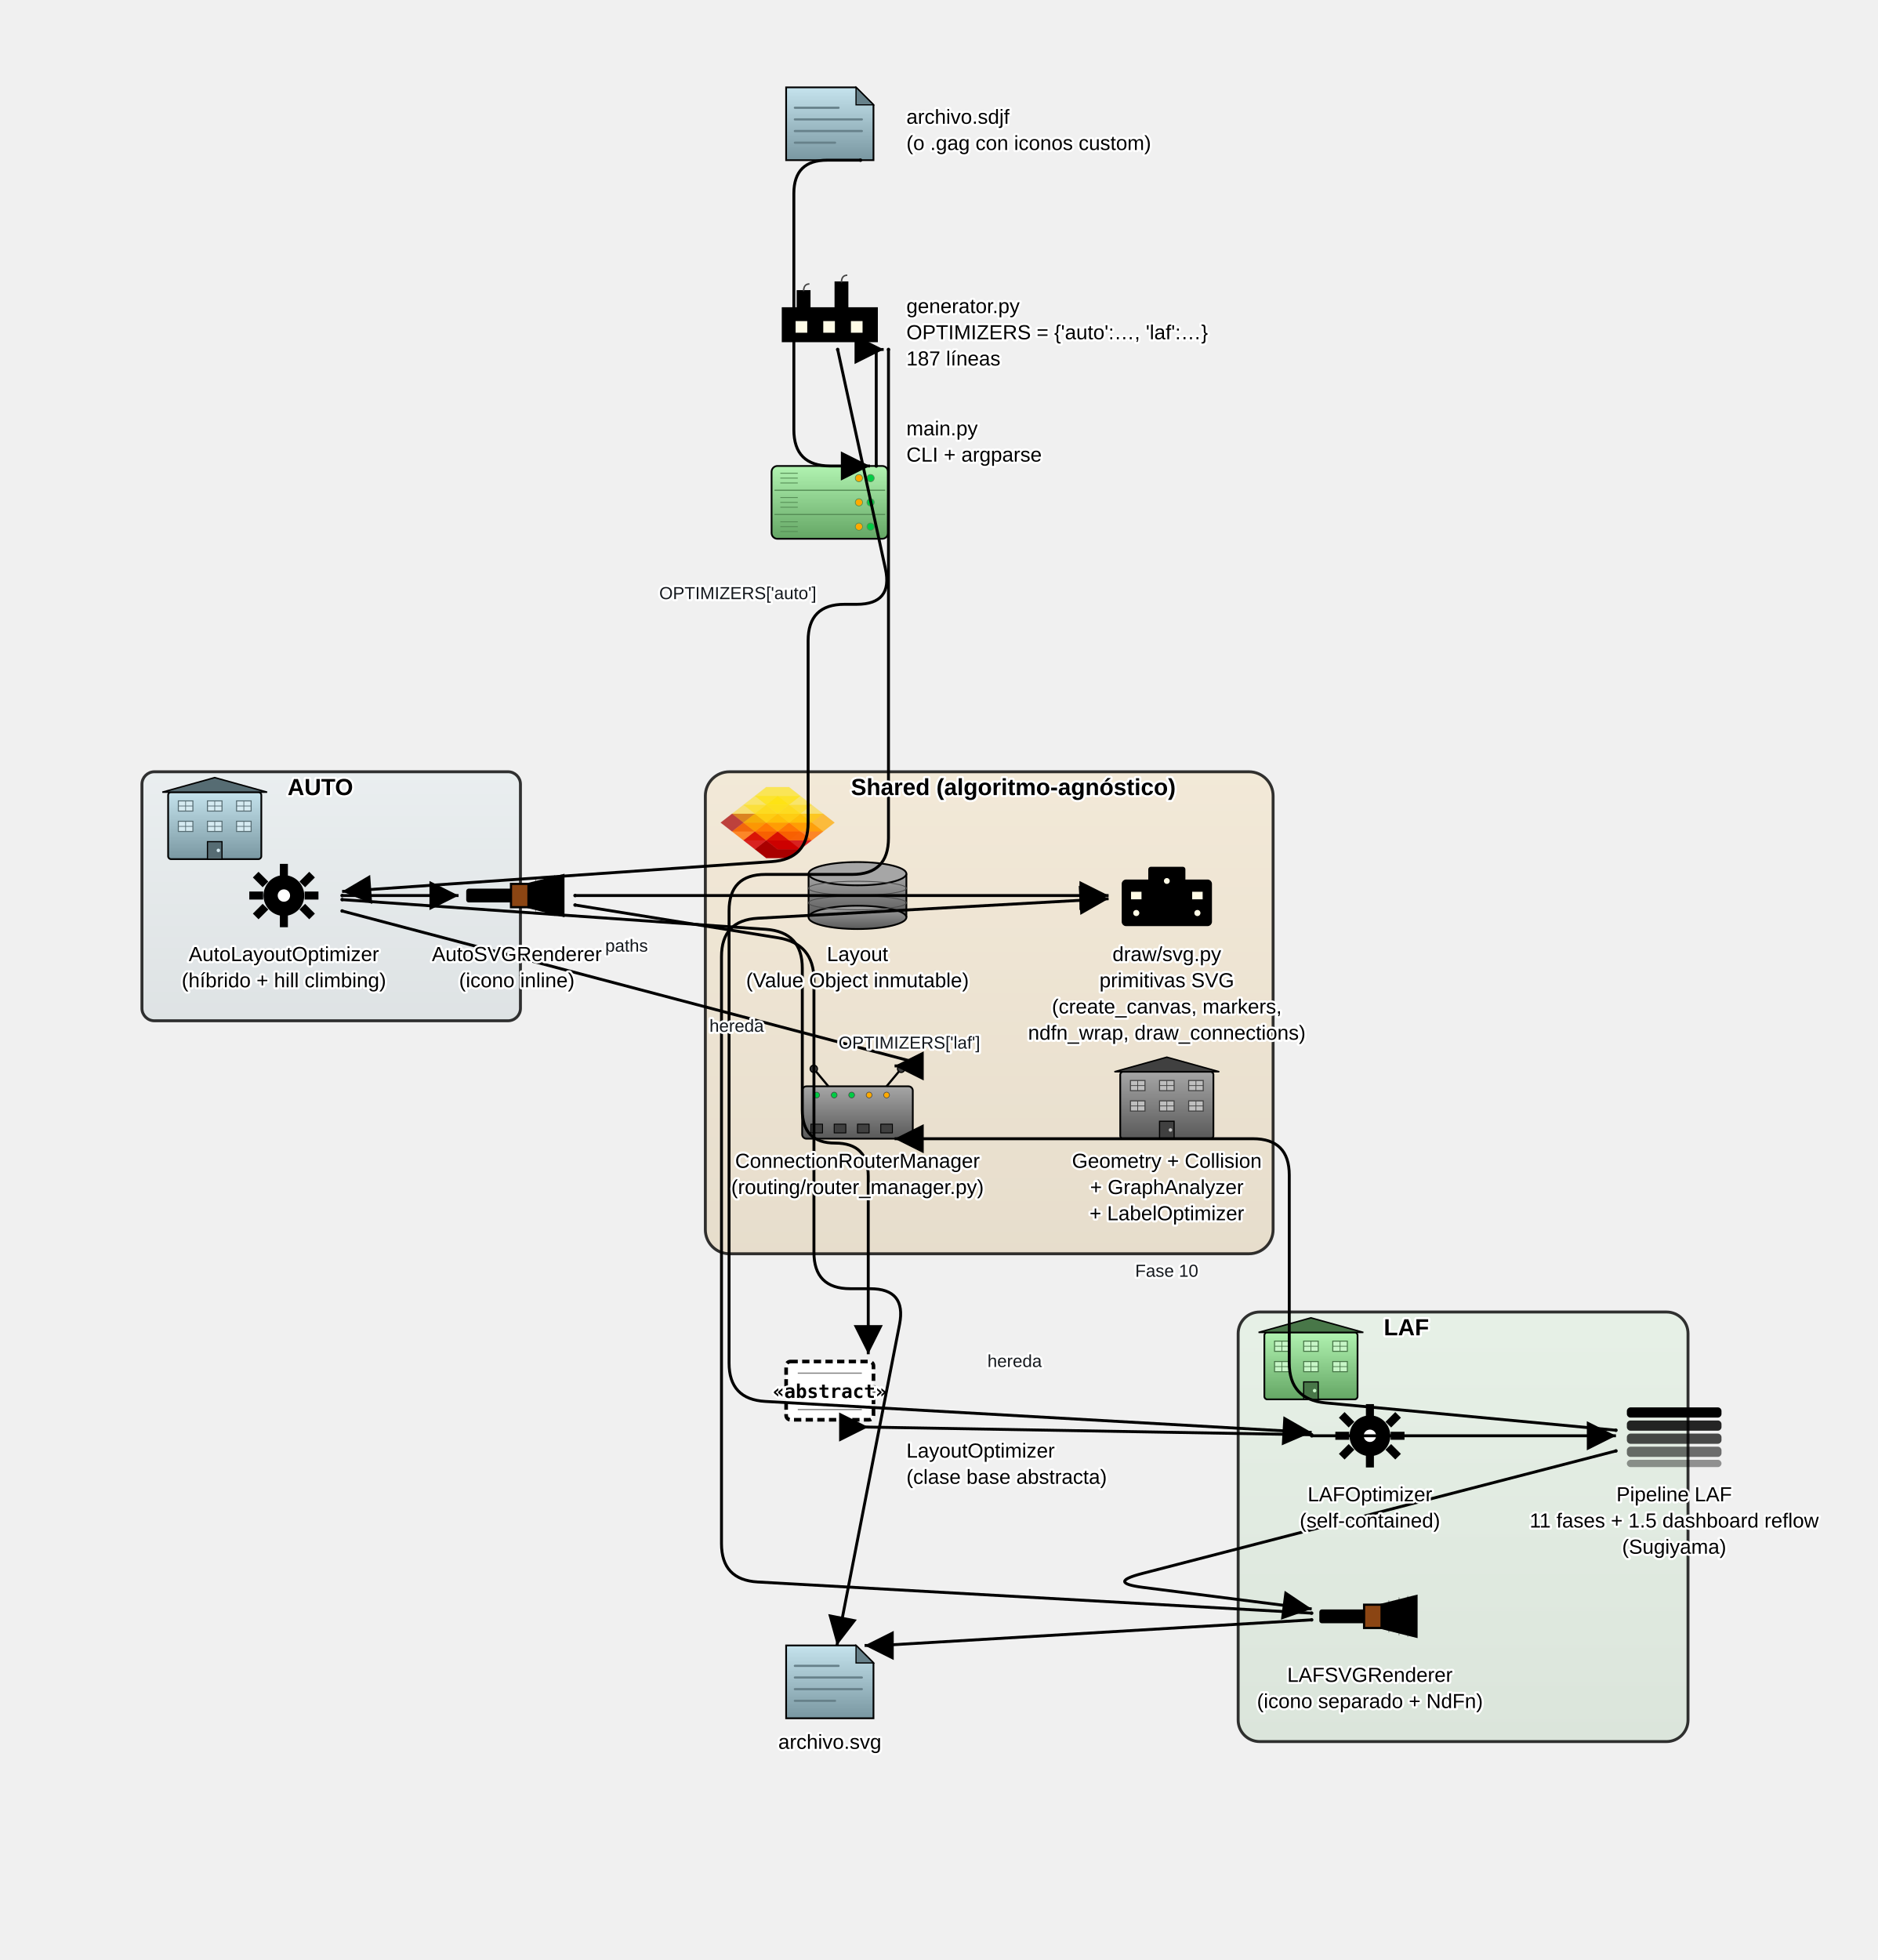
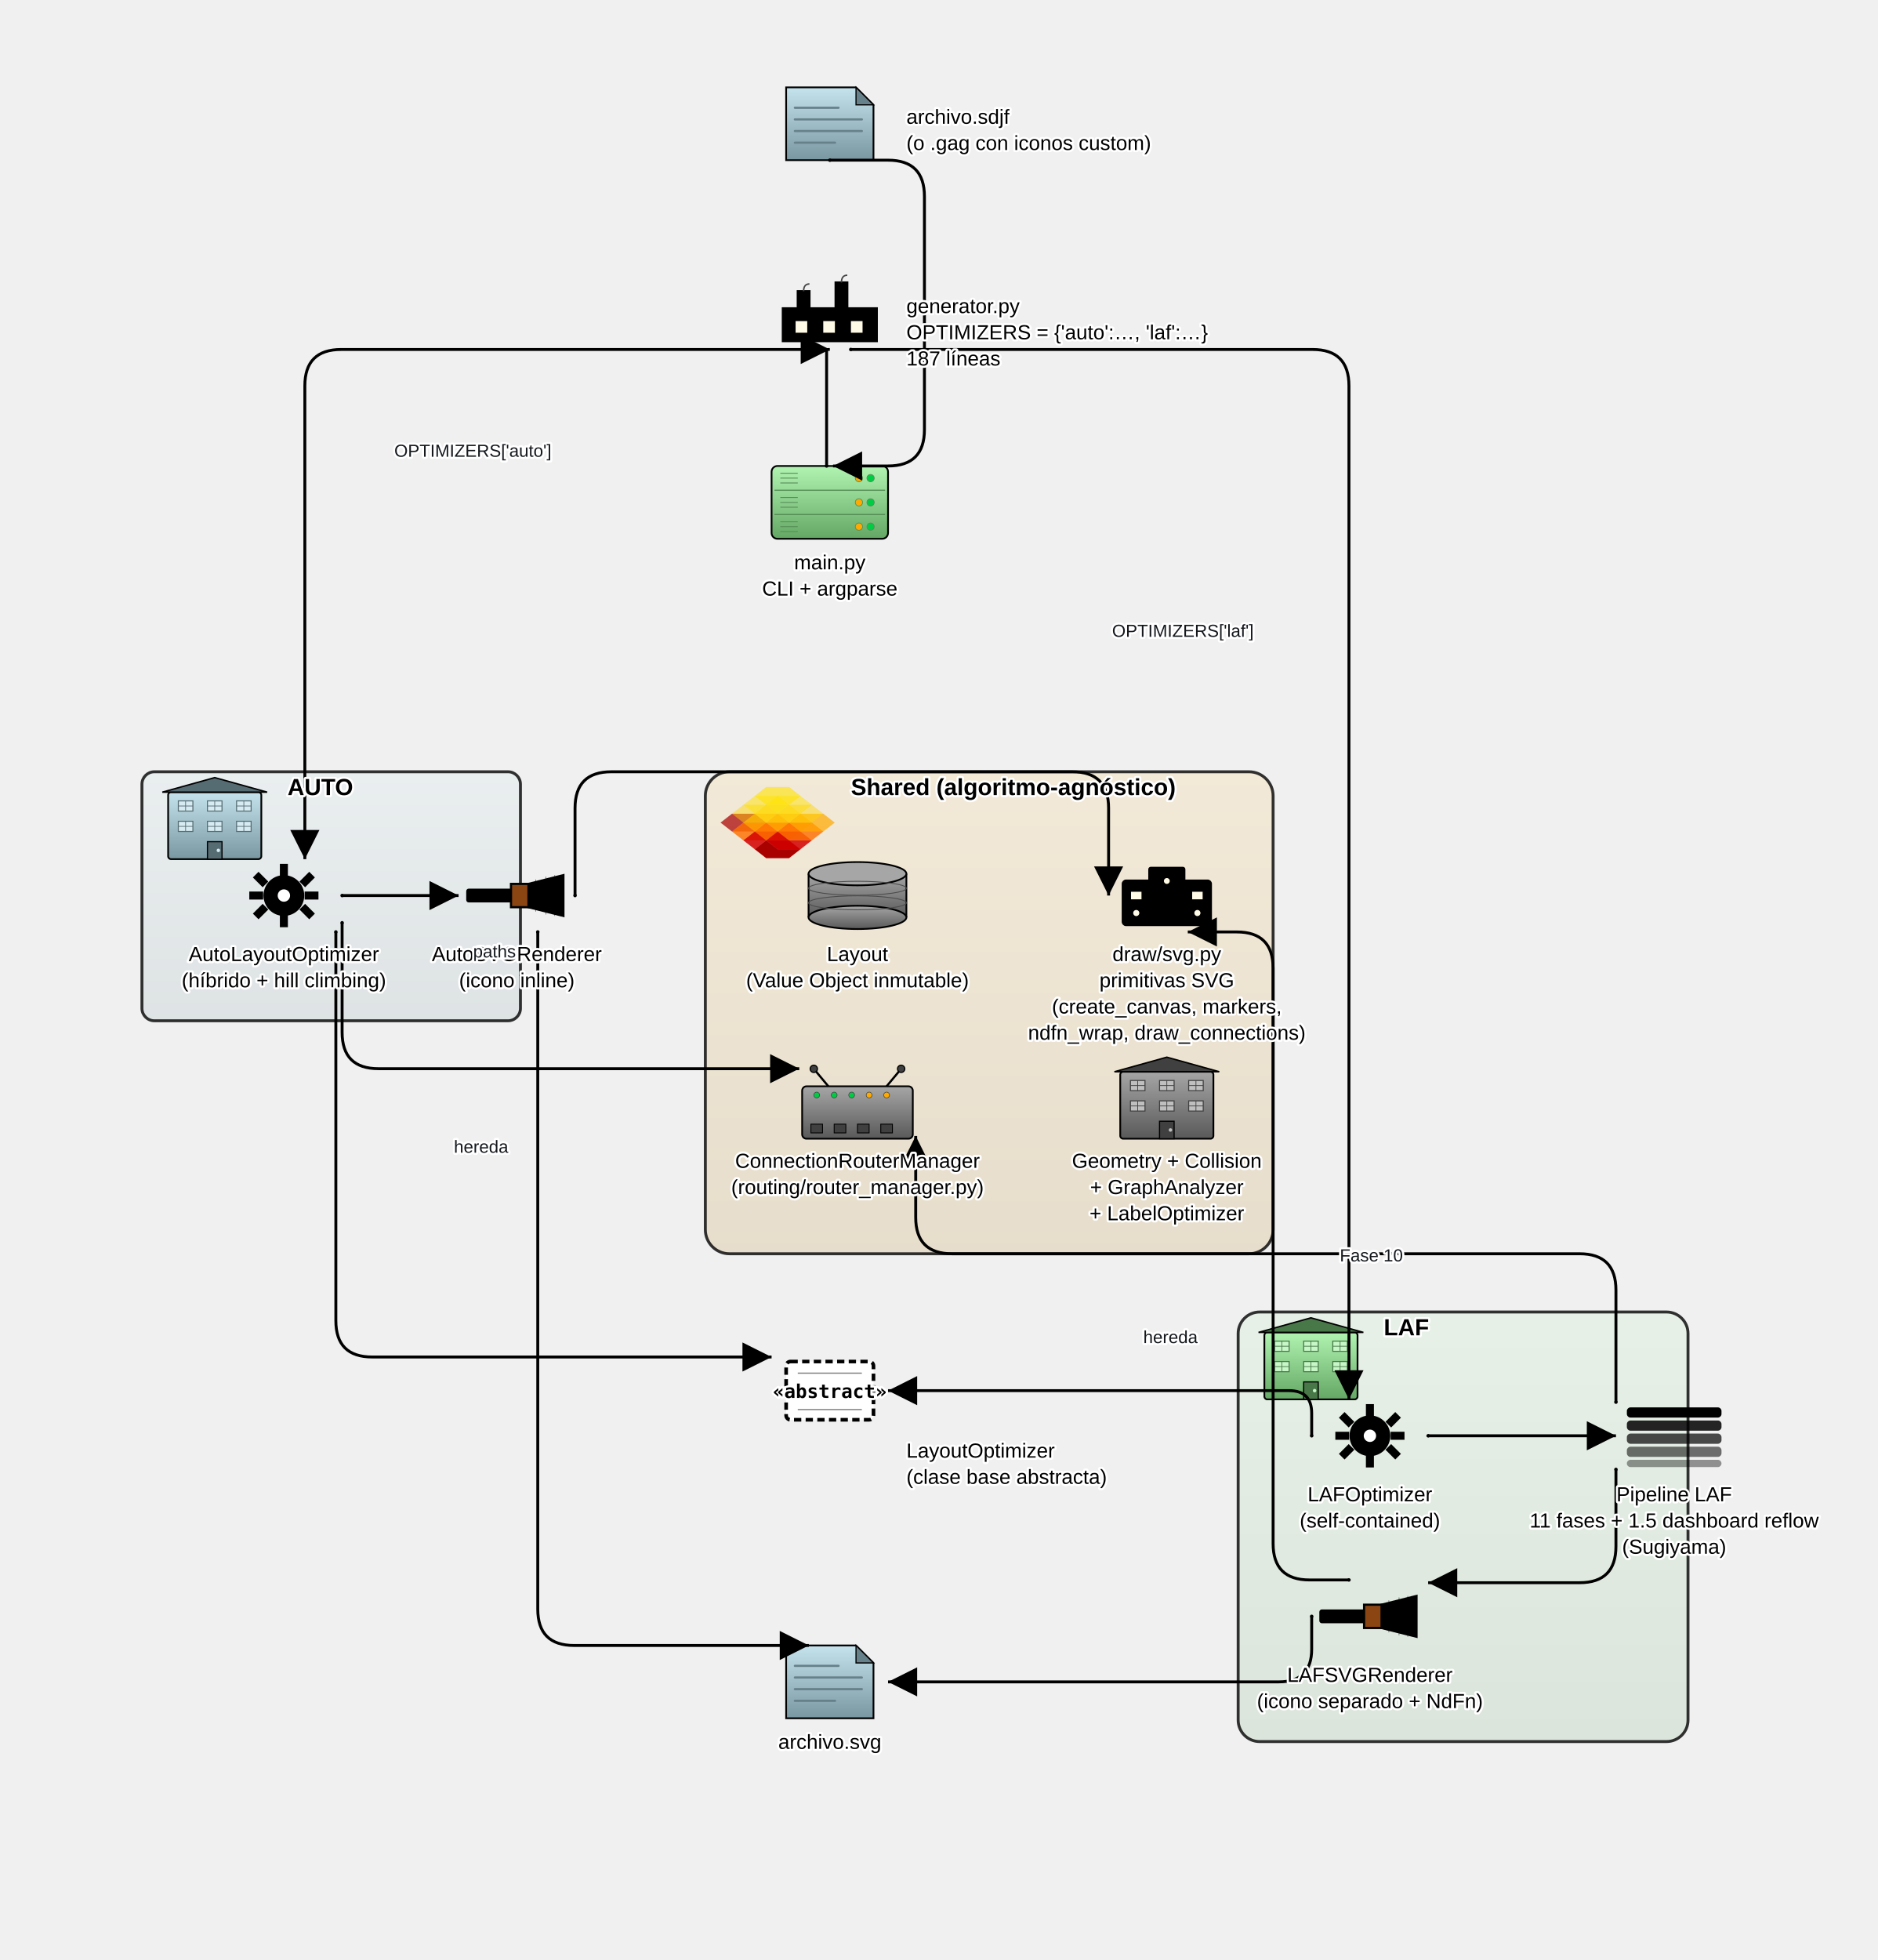
<svg xmlns="http://www.w3.org/2000/svg" baseProfile="full" height="1346" version="1.1" viewBox="0,0,1290,1346" width="1290">
  <defs>
    <style type="text/css">text{paint-order:stroke;stroke:#ffffff;stroke-width:3px;stroke-linejoin:round;stroke-linecap:round}</style>
    <filter height="140%" id="text-glow" width="140%" x="-20%" y="-20%">
      <feMerge>
        <feMergeNode in="SourceGraphic" />
      </feMerge>
    </filter>
    <marker id="arrow-end" markerHeight="10" markerWidth="10" orient="auto" refX="10" refY="5">
      <path d="M 0 0 L 10 5 L 0 10 z" fill="black" />
    </marker>
    <marker id="arrow-start" markerHeight="10" markerWidth="10" orient="auto" refX="0" refY="5">
      <path d="M 10 0 L 0 5 L 10 10 z" fill="black" />
    </marker>
    <marker id="circle-start" markerHeight="2.4" markerUnits="userSpaceOnUse" markerWidth="2.4" orient="auto" refX="1.2" refY="1.2">
      <circle cx="1.2" cy="1.2" fill="black" r="1.2" />
    </marker>
    <marker id="circle-end" markerHeight="2.4" markerUnits="userSpaceOnUse" markerWidth="2.4" orient="auto" refX="1.2" refY="1.2">
      <circle cx="1.2" cy="1.2" fill="black" r="1.2" />
    </marker>
    <linearGradient id="gradient-auto_box" x1="0%" x2="0%" y1="0%" y2="100%">
      <stop offset="0%" stop-color="#c5e3ed" />
      <stop offset="100%" stop-color="#7997a1" />
    </linearGradient>
    <linearGradient id="gradient-auto_box_icon" x1="0%" x2="0%" y1="0%" y2="100%">
      <stop offset="0%" stop-color="#c5e3ed" />
      <stop offset="100%" stop-color="#7997a1" />
    </linearGradient>
    <linearGradient id="gradient-shared_box" x1="0%" x2="0%" y1="0%" y2="100%">
      <stop offset="0%" stop-color="#ffc04c" />
      <stop offset="100%" stop-color="#b27300" />
    </linearGradient>
    <linearGradient id="gradient-laf_box" x1="0%" x2="0%" y1="0%" y2="100%">
      <stop offset="0%" stop-color="#b1f3b1" />
      <stop offset="100%" stop-color="#64a664" />
    </linearGradient>
    <linearGradient id="gradient-laf_box_icon" x1="0%" x2="0%" y1="0%" y2="100%">
      <stop offset="0%" stop-color="#b1f3b1" />
      <stop offset="100%" stop-color="#64a664" />
    </linearGradient>
    <linearGradient id="gradient-input" x1="0%" x2="0%" y1="0%" y2="100%">
      <stop offset="0%" stop-color="#c5e3ed" />
      <stop offset="100%" stop-color="#7997a1" />
    </linearGradient>
    <linearGradient id="gradient-main" x1="0%" x2="0%" y1="0%" y2="100%">
      <stop offset="0%" stop-color="#b1f3b1" />
      <stop offset="100%" stop-color="#64a664" />
    </linearGradient>
    <linearGradient id="gradient-layout_obj" x1="0%" x2="0%" y1="0%" y2="100%">
      <stop offset="0%" stop-color="#a6a6a6" />
      <stop offset="100%" stop-color="#595959" />
    </linearGradient>
    <linearGradient id="gradient-router_mgr" x1="0%" x2="0%" y1="0%" y2="100%">
      <stop offset="0%" stop-color="#a6a6a6" />
      <stop offset="100%" stop-color="#595959" />
    </linearGradient>
    <linearGradient id="gradient-geometry_utils" x1="0%" x2="0%" y1="0%" y2="100%">
      <stop offset="0%" stop-color="#a6a6a6" />
      <stop offset="100%" stop-color="#595959" />
    </linearGradient>
    <linearGradient id="gradient-output" x1="0%" x2="0%" y1="0%" y2="100%">
      <stop offset="0%" stop-color="#c5e3ed" />
      <stop offset="100%" stop-color="#7997a1" />
    </linearGradient>
  </defs>
  <rect fill="url(#gradient-auto_box)" fill-opacity="0.15" height="171.0" rx="8.55" ry="8.55" stroke="black" stroke-opacity="0.8" stroke-width="2" width="260.0" x="97.5" y="530.0" />
  <g id="auto_box_icon">
    <rect fill="url(#gradient-auto_box_icon)" height="46" rx="2" ry="2" stroke="black" stroke-width="1.2" width="64" x="115.5" y="544.0" />
    <polygon fill="#566c73" points="111.5,544.0 147.5,534.0 183.5,544.0" stroke="black" stroke-width="1.0" />
    <rect fill="#d6ebf2" height="7" stroke="#566c73" stroke-width="0.7" width="10" x="122.5" y="550.0" />
    <line stroke="#566c73" stroke-width="0.5" x1="127.5" x2="127.5" y1="550.0" y2="557.0" />
    <line stroke="#566c73" stroke-width="0.5" x1="122.5" x2="132.5" y1="553.5" y2="553.5" />
    <rect fill="#d6ebf2" height="7" stroke="#566c73" stroke-width="0.7" width="10" x="142.5" y="550.0" />
    <line stroke="#566c73" stroke-width="0.5" x1="147.5" x2="147.5" y1="550.0" y2="557.0" />
    <line stroke="#566c73" stroke-width="0.5" x1="142.5" x2="152.5" y1="553.5" y2="553.5" />
    <rect fill="#d6ebf2" height="7" stroke="#566c73" stroke-width="0.7" width="10" x="162.5" y="550.0" />
    <line stroke="#566c73" stroke-width="0.5" x1="167.5" x2="167.5" y1="550.0" y2="557.0" />
    <line stroke="#566c73" stroke-width="0.5" x1="162.5" x2="172.5" y1="553.5" y2="553.5" />
    <rect fill="#d6ebf2" height="7" stroke="#566c73" stroke-width="0.7" width="10" x="122.5" y="564.0" />
    <line stroke="#566c73" stroke-width="0.5" x1="127.5" x2="127.5" y1="564.0" y2="571.0" />
    <line stroke="#566c73" stroke-width="0.5" x1="122.5" x2="132.5" y1="567.5" y2="567.5" />
    <rect fill="#d6ebf2" height="7" stroke="#566c73" stroke-width="0.7" width="10" x="142.5" y="564.0" />
    <line stroke="#566c73" stroke-width="0.5" x1="147.5" x2="147.5" y1="564.0" y2="571.0" />
    <line stroke="#566c73" stroke-width="0.5" x1="142.5" x2="152.5" y1="567.5" y2="567.5" />
    <rect fill="#d6ebf2" height="7" stroke="#566c73" stroke-width="0.7" width="10" x="162.5" y="564.0" />
    <line stroke="#566c73" stroke-width="0.5" x1="167.5" x2="167.5" y1="564.0" y2="571.0" />
    <line stroke="#566c73" stroke-width="0.5" x1="162.5" x2="172.5" y1="567.5" y2="567.5" />
    <rect fill="#566c73" height="12" stroke="black" stroke-width="0.8" width="10" x="142.5" y="578.0" />
    <circle cx="150.0" cy="584.0" fill="#d6ebf2" r="1.2" />
  </g>
  <rect fill="url(#gradient-shared_box)" fill-opacity="0.15" height="331.0" rx="16.55" ry="16.55" stroke="black" stroke-opacity="0.8" stroke-width="2" width="390.0" x="484.5" y="530.0" />
  <g id="shared_box_icon">
    <g transform="translate(494.5,540.0) scale(1.568627,1.162791) translate(0,0)">
      <path d="m 211.514,221.098 -99.807,57.624 -99.807,-57.624 0,-115.248 99.807,-57.624 99.807,57.624 z" fill="#a90000" opacity="0.72" stroke="#cbcbcb" stroke-width="0.48" transform="matrix(0.0751447,0.02631765,-0.04338481,0.0455835,8.97,11.04)" />
      <path d="m 211.514,221.098 -99.807,57.624 -99.807,-57.624 0,-115.248 99.807,-57.624 99.807,57.624 z" fill="#ff7000" opacity="0.82" stroke="#cbcbcb" stroke-width="0.48" transform="matrix(0.0751447,0.02631765,-0.04338481,0.0455835,13.97,16.29)" />
      <path d="m 211.514,221.098 -99.807,57.624 -99.807,-57.624 0,-115.248 99.807,-57.624 99.807,57.624 z" fill="#ffa900" opacity="0.72" stroke="#cbcbcb" stroke-width="0.48" transform="matrix(0.0751447,0.02631765,-0.04338481,0.0455835,18.97,11.04)" />
      <path d="m 211.514,221.098 -99.807,57.624 -99.807,-57.624 0,-115.248 99.807,-57.624 99.807,57.624 z" fill="#d40000" opacity="0.85" stroke="#cbcbcb" stroke-width="0.48" transform="matrix(0.0751447,0.02631765,-0.04338481,0.0455835,18.97,21.54)" />
      <path d="m 211.514,221.098 -99.807,57.624 -99.807,-57.624 0,-115.248 99.807,-57.624 99.807,57.624 z" fill="#a90000" opacity="1.0" stroke="#cbcbcb" stroke-width="0.48" transform="matrix(0.0751447,0.02631765,-0.04338481,0.0455835,23.97,26.80)" />
      <path d="m 211.514,221.098 -99.807,57.624 -99.807,-57.624 0,-115.248 99.807,-57.624 99.807,57.624 z" fill="#ff7000" opacity="0.82" stroke="#cbcbcb" stroke-width="0.48" transform="matrix(0.0751447,0.02631765,-0.04338481,0.0455835,23.97,16.29)" />
      <path d="m 211.514,221.098 -99.807,57.624 -99.807,-57.624 0,-115.248 99.807,-57.624 99.807,57.624 z" fill="#ffa900" opacity="0.72" stroke="#cbcbcb" stroke-width="0.48" transform="matrix(0.0751447,0.02631765,-0.04338481,0.0455835,28.97,11.04)" />
      <path d="m 211.514,221.098 -99.807,57.624 -99.807,-57.624 0,-115.248 99.807,-57.624 99.807,57.624 z" fill="#d40000" opacity="0.85" stroke="#cbcbcb" stroke-width="0.48" transform="matrix(0.0751447,0.02631765,-0.04338481,0.0455835,28.97,21.54)" />
      <path d="m 211.514,221.098 -99.807,57.624 -99.807,-57.624 0,-115.248 99.807,-57.624 99.807,57.624 z" fill="#ff7000" opacity="0.82" stroke="#cbcbcb" stroke-width="0.48" transform="matrix(0.0751447,0.02631765,-0.04338481,0.0455835,33.97,16.29)" />
      <path d="m 211.514,221.098 -99.807,57.624 -99.807,-57.624 0,-115.248 99.807,-57.624 99.807,57.624 z" fill="#ffa900" opacity="0.72" stroke="#cbcbcb" stroke-width="0.48" transform="matrix(0.0751447,0.02631765,-0.04338481,0.0455835,38.97,11.04)" />
      <path d="m 211.514,221.098 -99.807,57.624 -99.807,-57.624 0,-115.248 99.807,-57.624 99.807,57.624 z" fill="#ffd400" opacity="0.45" stroke="#cbcbcb" stroke-width="0.48" transform="matrix(0.0751447,0.02631765,-0.04338481,0.0455835,13.97,5.78)" />
      <path d="m 211.514,221.098 -99.807,57.624 -99.807,-57.624 0,-115.248 99.807,-57.624 99.807,57.624 z" fill="#ffe200" opacity="0.5" stroke="#cbcbcb" stroke-width="0.48" transform="matrix(0.0751447,0.02631765,-0.04338481,0.0455835,18.97,0.53)" />
      <path d="m 211.514,221.098 -99.807,57.624 -99.807,-57.624 0,-115.248 99.807,-57.624 99.807,57.624 z" fill="#ffd400" opacity="0.45" stroke="#cbcbcb" stroke-width="0.48" transform="matrix(0.0751447,0.02631765,-0.04338481,0.0455835,23.97,5.78)" />
      <path d="m 211.514,221.098 -99.807,57.624 -99.807,-57.624 0,-115.248 99.807,-57.624 99.807,57.624 z" fill="#ffe200" opacity="0.6" stroke="#cbcbcb" stroke-width="0.48" transform="matrix(0.0751447,0.02631765,-0.04338481,0.0455835,23.97,-4.73)" />
      <path d="m 211.514,221.098 -99.807,57.624 -99.807,-57.624 0,-115.248 99.807,-57.624 99.807,57.624 z" fill="#ffe200" opacity="0.5" stroke="#cbcbcb" stroke-width="0.48" transform="matrix(0.0751447,0.02631765,-0.04338481,0.0455835,28.97,0.53)" />
      <path d="m 211.514,221.098 -99.807,57.624 -99.807,-57.624 0,-115.248 99.807,-57.624 99.807,57.624 z" fill="#ffd400" opacity="0.45" stroke="#cbcbcb" stroke-width="0.48" transform="matrix(0.0751447,0.02631765,-0.04338481,0.0455835,33.97,5.78)" />
    </g>
  </g>
  <rect fill="url(#gradient-laf_box)" fill-opacity="0.15" height="295.0" rx="14.75" ry="14.75" stroke="black" stroke-opacity="0.8" stroke-width="2" width="309.0" x="850.5" y="901.0" />
  <g id="laf_box_icon">
    <rect fill="url(#gradient-laf_box_icon)" height="46" rx="2" ry="2" stroke="black" stroke-width="1.2" width="64" x="868.5" y="915.0" />
    <polygon fill="#487748" points="864.5,915.0 900.5,905.0 936.5,915.0" stroke="black" stroke-width="1.0" />
    <rect fill="#c7f6c7" height="7" stroke="#487748" stroke-width="0.7" width="10" x="875.5" y="921.0" />
    <line stroke="#487748" stroke-width="0.5" x1="880.5" x2="880.5" y1="921.0" y2="928.0" />
    <line stroke="#487748" stroke-width="0.5" x1="875.5" x2="885.5" y1="924.5" y2="924.5" />
    <rect fill="#c7f6c7" height="7" stroke="#487748" stroke-width="0.7" width="10" x="895.5" y="921.0" />
    <line stroke="#487748" stroke-width="0.5" x1="900.5" x2="900.5" y1="921.0" y2="928.0" />
    <line stroke="#487748" stroke-width="0.5" x1="895.5" x2="905.5" y1="924.5" y2="924.5" />
    <rect fill="#c7f6c7" height="7" stroke="#487748" stroke-width="0.7" width="10" x="915.5" y="921.0" />
    <line stroke="#487748" stroke-width="0.5" x1="920.5" x2="920.5" y1="921.0" y2="928.0" />
    <line stroke="#487748" stroke-width="0.5" x1="915.5" x2="925.5" y1="924.5" y2="924.5" />
    <rect fill="#c7f6c7" height="7" stroke="#487748" stroke-width="0.7" width="10" x="875.5" y="935.0" />
    <line stroke="#487748" stroke-width="0.5" x1="880.5" x2="880.5" y1="935.0" y2="942.0" />
    <line stroke="#487748" stroke-width="0.5" x1="875.5" x2="885.5" y1="938.5" y2="938.5" />
    <rect fill="#c7f6c7" height="7" stroke="#487748" stroke-width="0.7" width="10" x="895.5" y="935.0" />
    <line stroke="#487748" stroke-width="0.5" x1="900.5" x2="900.5" y1="935.0" y2="942.0" />
    <line stroke="#487748" stroke-width="0.5" x1="895.5" x2="905.5" y1="938.5" y2="938.5" />
    <rect fill="#c7f6c7" height="7" stroke="#487748" stroke-width="0.7" width="10" x="915.5" y="935.0" />
    <line stroke="#487748" stroke-width="0.5" x1="920.5" x2="920.5" y1="935.0" y2="942.0" />
    <line stroke="#487748" stroke-width="0.5" x1="915.5" x2="925.5" y1="938.5" y2="938.5" />
    <rect fill="#487748" height="12" stroke="black" stroke-width="0.8" width="10" x="895.5" y="949.0" />
    <circle cx="903.0" cy="955.0" fill="#c7f6c7" r="1.2" />
  </g>
  <g id="input">
    <polygon fill="url(#gradient-input)" points="540,60 588,60 600,72 600,110 540,110" stroke="black" stroke-width="1.2" />
    <polygon fill="#67818a" points="588,60 600,72 588,72" stroke="black" stroke-width="0.8" />
    <line stroke="#67818a" stroke-linecap="round" stroke-width="1.5" x1="546" x2="576" y1="74" y2="74" />
    <line stroke="#67818a" stroke-linecap="round" stroke-width="1.5" x1="546" x2="592" y1="82" y2="82" />
    <line stroke="#67818a" stroke-linecap="round" stroke-width="1.5" x1="546" x2="592" y1="90" y2="90" />
    <line stroke="#67818a" stroke-linecap="round" stroke-width="1.5" x1="546" x2="573.6" y1="98" y2="98" />
  </g>
  <g id="main">
    <rect fill="url(#gradient-main)" height="50" rx="4" ry="4" stroke="black" stroke-width="1.2" width="80" x="530" y="320" />
    <line stroke="#568e56" stroke-width="0.8" x1="532" x2="608" y1="336.667" y2="336.667" />
    <line stroke="#568e56" stroke-width="0.8" x1="532" x2="608" y1="353.333" y2="353.333" />
    <circle cx="598" cy="328.333" fill="#00cc44" r="2.5" stroke="#568e56" stroke-width="0.5" />
    <circle cx="590" cy="328.333" fill="#ffaa00" r="2.5" stroke="#568e56" stroke-width="0.5" />
    <circle cx="598" cy="345.0" fill="#00cc44" r="2.5" stroke="#568e56" stroke-width="0.5" />
    <circle cx="590" cy="345.0" fill="#ffaa00" r="2.5" stroke="#568e56" stroke-width="0.5" />
    <circle cx="598" cy="361.667" fill="#00cc44" r="2.5" stroke="#568e56" stroke-width="0.5" />
    <circle cx="590" cy="361.667" fill="#ffaa00" r="2.5" stroke="#568e56" stroke-width="0.5" />
    <line stroke="#568e56" stroke-width="0.6" x1="536" x2="548" y1="325.0" y2="325.0" />
    <line stroke="#568e56" stroke-width="0.6" x1="536" x2="548" y1="328.333" y2="328.333" />
    <line stroke="#568e56" stroke-width="0.6" x1="536" x2="548" y1="331.667" y2="331.667" />
    <line stroke="#568e56" stroke-width="0.6" x1="536" x2="548" y1="341.667" y2="341.667" />
    <line stroke="#568e56" stroke-width="0.6" x1="536" x2="548" y1="345.0" y2="345.0" />
    <line stroke="#568e56" stroke-width="0.6" x1="536" x2="548" y1="348.333" y2="348.333" />
    <line stroke="#568e56" stroke-width="0.6" x1="536" x2="548" y1="358.333" y2="358.333" />
    <line stroke="#568e56" stroke-width="0.6" x1="536" x2="548" y1="361.667" y2="361.667" />
    <line stroke="#568e56" stroke-width="0.6" x1="536" x2="548" y1="365.0" y2="365.0" />
  </g>
  <g id="generator" transform="translate(530,190) scale(1.0)">
    <rect x="8" y="22" width="64" height="22" fill="currentColor" stroke="black" stroke-width="2" />
    <rect x="18" y="10" width="8" height="14" fill="currentColor" stroke="black" stroke-width="1.5" />
    <rect x="44" y="4" width="8" height="20" fill="currentColor" stroke="black" stroke-width="1.5" />
    <path d="M 22 10 Q 22 5 26 5" fill="none" stroke="#444" stroke-width="1" />
    <path d="M 48 4 Q 48 -1 52 -1" fill="none" stroke="#444" stroke-width="1" />
    <rect x="16" y="30" width="9" height="9" fill="#fffbe6" stroke="black" stroke-width="1" />
    <rect x="35" y="30" width="9" height="9" fill="#fffbe6" stroke="black" stroke-width="1" />
    <rect x="54" y="30" width="9" height="9" fill="#fffbe6" stroke="black" stroke-width="1" />
  </g>
  <g id="auto_opt" transform="translate(155.0,590.0) scale(1.0)">
    <circle cx="40" cy="25" r="13" fill="currentColor" stroke="black" stroke-width="2" />
    <rect x="38" y="4" width="4" height="8" fill="currentColor" stroke="black" stroke-width="1.5" />
    <rect x="38" y="38" width="4" height="8" fill="currentColor" stroke="black" stroke-width="1.5" />
    <rect x="17" y="23" width="8" height="4" fill="currentColor" stroke="black" stroke-width="1.5" />
    <rect x="55" y="23" width="8" height="4" fill="currentColor" stroke="black" stroke-width="1.5" />
    <rect x="22" y="10" width="4" height="8" transform="rotate(-45 24 14)" fill="currentColor" stroke="black" stroke-width="1.5" />
    <rect x="54" y="32" width="4" height="8" transform="rotate(-45 56 36)" fill="currentColor" stroke="black" stroke-width="1.5" />
    <rect x="22" y="32" width="4" height="8" transform="rotate(45 24 36)" fill="currentColor" stroke="black" stroke-width="1.5" />
    <rect x="54" y="10" width="4" height="8" transform="rotate(45 56 14)" fill="currentColor" stroke="black" stroke-width="1.5" />
    <circle cx="40" cy="25" r="5" fill="white" stroke="black" stroke-width="1.5" />
  </g>
  <g id="auto_rend" transform="translate(315.0,590.0) scale(1.0)">
    <rect x="6" y="21" width="32" height="8" fill="currentColor" stroke="black" stroke-width="1.5" rx="1" />
    <rect x="36" y="17" width="14" height="16" fill="#8b4513" stroke="black" stroke-width="1.5" />
    <polygon points="48,17 72,11 72,39 48,33" fill="currentColor" stroke="black" stroke-width="1.5" />
    <line x1="53" y1="14" x2="53" y2="36" stroke="black" stroke-width="0.5" opacity="0.5" />
    <line x1="60" y1="12" x2="60" y2="38" stroke="black" stroke-width="0.5" opacity="0.5" />
    <line x1="66" y1="11" x2="66" y2="39" stroke="black" stroke-width="0.5" opacity="0.5" />
  </g>
  <g id="layout_obj">
    <rect fill="url(#gradient-layout_obj)" height="30.0" stroke="none" width="67.2" x="555.4" y="600.0" />
    <line stroke="black" stroke-width="1.2" x1="555.4" x2="555.4" y1="600.0" y2="630.0" />
    <line stroke="black" stroke-width="1.2" x1="622.6" x2="622.6" y1="600.0" y2="630.0" />
    <ellipse cx="589.0" cy="630.0" fill="url(#gradient-layout_obj)" rx="33.6" ry="8" stroke="black" stroke-width="1.2" />
    <ellipse cx="589.0" cy="600.0" fill="#a6a6a6" rx="33.6" ry="8" stroke="black" stroke-width="1.2" />
    <ellipse cx="589.0" cy="610.0" fill="none" rx="33.6" ry="4.8" stroke="#4c4c4c" stroke-width="0.6" />
    <ellipse cx="589.0" cy="620.0" fill="none" rx="33.6" ry="4.8" stroke="#4c4c4c" stroke-width="0.6" />
  </g>
  <g id="draw_svg" transform="translate(761.5,590.0) scale(1.0)">
    <rect x="10" y="15" width="60" height="30" fill="currentColor" stroke="black" stroke-width="2" rx="2" />
    <rect x="28" y="6" width="24" height="10" fill="currentColor" stroke="black" stroke-width="1.5" rx="1" />
    <line x1="40" y1="15" x2="40" y2="45" stroke="black" stroke-width="1.5" />
    <circle cx="40" cy="15" r="2.5" fill="#fffbe6" stroke="black" stroke-width="1" />
    <rect x="15" y="22" width="8" height="6" fill="#fffbe6" stroke="black" stroke-width="0.8" />
    <rect x="57" y="22" width="8" height="6" fill="#fffbe6" stroke="black" stroke-width="0.8" />
    <circle cx="19" cy="37" r="2.5" fill="#fffbe6" stroke="black" stroke-width="0.8" />
    <circle cx="61" cy="37" r="2.5" fill="#fffbe6" stroke="black" stroke-width="0.8" />
  </g>
  <g id="router_mgr">
    <rect fill="url(#gradient-router_mgr)" height="36" rx="3" ry="3" stroke="black" stroke-width="1.2" width="76" x="551.0" y="746.0" />
    <line stroke="black" stroke-width="1.5" x1="569.0" x2="559.0" y1="746.0" y2="734.0" />
    <circle cx="559.0" cy="734.0" fill="#404040" r="2.5" stroke="black" stroke-width="0.8" />
    <line stroke="black" stroke-width="1.5" x1="609.0" x2="619.0" y1="746.0" y2="734.0" />
    <circle cx="619.0" cy="734.0" fill="#404040" r="2.5" stroke="black" stroke-width="0.8" />
    <rect fill="#404040" height="6" stroke="black" stroke-width="0.6" width="8" x="557.0" y="772.0" />
    <rect fill="#404040" height="6" stroke="black" stroke-width="0.6" width="8" x="573.0" y="772.0" />
    <rect fill="#404040" height="6" stroke="black" stroke-width="0.6" width="8" x="589.0" y="772.0" />
    <rect fill="#404040" height="6" stroke="black" stroke-width="0.6" width="8" x="605.0" y="772.0" />
    <circle cx="561.0" cy="752.0" fill="#00cc44" r="2" stroke="#404040" stroke-width="0.4" />
    <circle cx="573.0" cy="752.0" fill="#00cc44" r="2" stroke="#404040" stroke-width="0.4" />
    <circle cx="585.0" cy="752.0" fill="#00cc44" r="2" stroke="#404040" stroke-width="0.4" />
    <circle cx="597.0" cy="752.0" fill="#ffaa00" r="2" stroke="#404040" stroke-width="0.4" />
    <circle cx="609.0" cy="752.0" fill="#ffaa00" r="2" stroke="#404040" stroke-width="0.4" />
  </g>
  <g id="geometry_utils">
    <rect fill="url(#gradient-geometry_utils)" height="46" rx="2" ry="2" stroke="black" stroke-width="1.2" width="64" x="769.5" y="736.0" />
    <polygon fill="#404040" points="765.5,736.0 801.5,726.0 837.5,736.0" stroke="black" stroke-width="1.0" />
    <rect fill="#bfbfbf" height="7" stroke="#404040" stroke-width="0.7" width="10" x="776.5" y="742.0" />
    <line stroke="#404040" stroke-width="0.5" x1="781.5" x2="781.5" y1="742.0" y2="749.0" />
    <line stroke="#404040" stroke-width="0.5" x1="776.5" x2="786.5" y1="745.5" y2="745.5" />
    <rect fill="#bfbfbf" height="7" stroke="#404040" stroke-width="0.7" width="10" x="796.5" y="742.0" />
    <line stroke="#404040" stroke-width="0.5" x1="801.5" x2="801.5" y1="742.0" y2="749.0" />
    <line stroke="#404040" stroke-width="0.5" x1="796.5" x2="806.5" y1="745.5" y2="745.5" />
    <rect fill="#bfbfbf" height="7" stroke="#404040" stroke-width="0.7" width="10" x="816.5" y="742.0" />
    <line stroke="#404040" stroke-width="0.5" x1="821.5" x2="821.5" y1="742.0" y2="749.0" />
    <line stroke="#404040" stroke-width="0.5" x1="816.5" x2="826.5" y1="745.5" y2="745.5" />
    <rect fill="#bfbfbf" height="7" stroke="#404040" stroke-width="0.7" width="10" x="776.5" y="756.0" />
    <line stroke="#404040" stroke-width="0.5" x1="781.5" x2="781.5" y1="756.0" y2="763.0" />
    <line stroke="#404040" stroke-width="0.5" x1="776.5" x2="786.5" y1="759.5" y2="759.5" />
    <rect fill="#bfbfbf" height="7" stroke="#404040" stroke-width="0.7" width="10" x="796.5" y="756.0" />
    <line stroke="#404040" stroke-width="0.5" x1="801.5" x2="801.5" y1="756.0" y2="763.0" />
    <line stroke="#404040" stroke-width="0.5" x1="796.5" x2="806.5" y1="759.5" y2="759.5" />
    <rect fill="#bfbfbf" height="7" stroke="#404040" stroke-width="0.7" width="10" x="816.5" y="756.0" />
    <line stroke="#404040" stroke-width="0.5" x1="821.5" x2="821.5" y1="756.0" y2="763.0" />
    <line stroke="#404040" stroke-width="0.5" x1="816.5" x2="826.5" y1="759.5" y2="759.5" />
    <rect fill="#404040" height="12" stroke="black" stroke-width="0.8" width="10" x="796.5" y="770.0" />
    <circle cx="804.0" cy="776.0" fill="#bfbfbf" r="1.2" />
  </g>
  <g id="laf_opt" transform="translate(901.0,961.0) scale(1.0)">
    <circle cx="40" cy="25" r="13" fill="currentColor" stroke="black" stroke-width="2" />
    <rect x="38" y="4" width="4" height="8" fill="currentColor" stroke="black" stroke-width="1.5" />
    <rect x="38" y="38" width="4" height="8" fill="currentColor" stroke="black" stroke-width="1.5" />
    <rect x="17" y="23" width="8" height="4" fill="currentColor" stroke="black" stroke-width="1.5" />
    <rect x="55" y="23" width="8" height="4" fill="currentColor" stroke="black" stroke-width="1.5" />
    <rect x="22" y="10" width="4" height="8" transform="rotate(-45 24 14)" fill="currentColor" stroke="black" stroke-width="1.5" />
    <rect x="54" y="32" width="4" height="8" transform="rotate(-45 56 36)" fill="currentColor" stroke="black" stroke-width="1.5" />
    <rect x="22" y="32" width="4" height="8" transform="rotate(45 24 36)" fill="currentColor" stroke="black" stroke-width="1.5" />
    <rect x="54" y="10" width="4" height="8" transform="rotate(45 56 14)" fill="currentColor" stroke="black" stroke-width="1.5" />
    <circle cx="40" cy="25" r="5" fill="white" stroke="black" stroke-width="1.5" />
  </g>
  <g id="laf_pipe" transform="translate(1110.0,961.0) scale(1.0)">
    <rect x="8" y="6" width="64" height="6" fill="currentColor" stroke="black" stroke-width="1" rx="2" />
    <rect x="8" y="15" width="64" height="6" fill="currentColor" stroke="black" stroke-width="1" rx="2" opacity="0.85" />
    <rect x="8" y="24" width="64" height="6" fill="currentColor" stroke="black" stroke-width="1" rx="2" opacity="0.7" />
    <rect x="8" y="33" width="64" height="6" fill="currentColor" stroke="black" stroke-width="1" rx="2" opacity="0.55" />
    <rect x="8" y="42" width="64" height="4" fill="currentColor" stroke="black" stroke-width="1" rx="2" opacity="0.4" />
  </g>
  <g id="laf_rend" transform="translate(901.0,1085.0) scale(1.0)">
    <rect x="6" y="21" width="32" height="8" fill="currentColor" stroke="black" stroke-width="1.5" rx="1" />
    <rect x="36" y="17" width="14" height="16" fill="#8b4513" stroke="black" stroke-width="1.5" />
    <polygon points="48,17 72,11 72,39 48,33" fill="currentColor" stroke="black" stroke-width="1.5" />
    <line x1="53" y1="14" x2="53" y2="36" stroke="black" stroke-width="0.5" opacity="0.5" />
    <line x1="60" y1="12" x2="60" y2="38" stroke="black" stroke-width="0.5" opacity="0.5" />
    <line x1="66" y1="11" x2="66" y2="39" stroke="black" stroke-width="0.5" opacity="0.5" />
  </g>
  <g id="contract" transform="translate(530,930) scale(1.0)">
    <rect x="10" y="5" width="60" height="40" fill="white" stroke="currentColor" stroke-width="2.5" stroke-dasharray="5,3" rx="3" />
    <text x="40" y="30" font-family="monospace" font-size="13" font-weight="bold" fill="currentColor" text-anchor="middle">«abstract»</text>
    <line x1="18" y1="13" x2="62" y2="13" stroke="currentColor" stroke-width="0.8" opacity="0.5" />
    <line x1="18" y1="38" x2="62" y2="38" stroke="currentColor" stroke-width="0.8" opacity="0.5" />
  </g>
  <g id="output">
    <polygon fill="url(#gradient-output)" points="540,1130 588,1130 600,1142 600,1180 540,1180" stroke="black" stroke-width="1.2" />
    <polygon fill="#67818a" points="588,1130 600,1142 588,1142" stroke="black" stroke-width="0.8" />
    <line stroke="#67818a" stroke-linecap="round" stroke-width="1.5" x1="546" x2="576" y1="1144" y2="1144" />
    <line stroke="#67818a" stroke-linecap="round" stroke-width="1.5" x1="546" x2="592" y1="1152" y2="1152" />
    <line stroke="#67818a" stroke-linecap="round" stroke-width="1.5" x1="546" x2="592" y1="1160" y2="1160" />
    <line stroke="#67818a" stroke-linecap="round" stroke-width="1.5" x1="546" x2="573.6" y1="1168" y2="1168" />
  </g>
-   <path d="M 591.1,110.0 L 568.2,110.0 Q 545.3,110.0 545.3,132.9 L 545.3,295.0 Q 545.3,320.0 570.3,320.0 L 597.6,320.0" fill="none" marker-end="url(#arrow-end)" marker-start="url(#circle-start)" stroke="black" stroke-width="2" />
-   <path d="M 601.9,320.0 L 601.9,242.6 Q 601.9,240.0 604.5,240.0 L 607.0,240.0" fill="none" marker-end="url(#arrow-end)" marker-start="url(#circle-start)" stroke="black" stroke-width="2" />
-   <path d="M 575.4,240.0 L 608.2,390.6 Q 613.5,415.0 588.5,415.0 L 580.1,415.0 Q 555.1,415.0 555.1,440.0 L 555.1,565.0 Q 555.1,590.0 530.1,591.7 L 235.0,612.2" fill="none" marker-end="url(#arrow-end)" marker-start="url(#circle-start)" stroke="black" stroke-width="2" />
-   <path d="M 610.3,240.0 L 610.3,575.5 Q 610.3,600.5 585.3,600.5 L 525.8,600.5 Q 500.8,600.5 500.8,625.5 L 500.8,936.0 Q 500.8,961.0 525.7,962.4 L 901.0,983.7" fill="none" marker-end="url(#arrow-end)" marker-start="url(#circle-start)" stroke="black" stroke-width="2" />
-   <path d="M 235.0,617.8 L 526.1,638.2 Q 551.1,640.0 551.1,665.0 L 551.1,762.3 Q 551.1,785.0 573.7,785.0 L 573.7,785.0 Q 596.4,785.0 596.4,807.7 L 596.4,930.0" fill="none" marker-end="url(#arrow-end)" marker-start="url(#circle-start)" stroke="black" stroke-width="2" />
-   <path d="M 901.0,985.3 L 594.9,980.0 Q 593.5,980.0 595.0,980.0 L 596.4,980.0" fill="none" marker-end="url(#arrow-end)" marker-start="url(#circle-start)" stroke="black" stroke-width="2" />
-   <polyline fill="none" marker-end="url(#arrow-end)" marker-start="url(#circle-start)" points="901.0,986.0 1110.0,986.0" stroke="black" stroke-width="2" />
+   <path d="M 570.0,110.0 L 610.0,110.0 Q 635.0,110.0 635.0,135.0 L 635.0,295.0 Q 635.0,320.0 610.0,320.0 L 572.2,320.0" fill="none" marker-end="url(#arrow-end)" marker-start="url(#circle-start)" stroke="black" stroke-width="2" />
+   <path d="M 567.8,320.0 L 567.8,241.1 Q 567.8,240.0 568.9,240.0 L 570.0,240.0" fill="none" marker-end="url(#arrow-end)" marker-start="url(#circle-start)" stroke="black" stroke-width="2" />
+   <path d="M 555.6,240.0 L 234.4,240.0 Q 209.4,240.0 209.4,265.0 L 209.4,590.0" fill="none" marker-end="url(#arrow-end)" marker-start="url(#circle-start)" stroke="black" stroke-width="2" />
+   <path d="M 584.4,240.0 L 901.6,240.0 Q 926.6,240.0 926.6,265.0 L 926.6,961.0" fill="none" marker-end="url(#arrow-end)" marker-start="url(#circle-start)" stroke="black" stroke-width="2" />
+   <path d="M 230.7,640.0 L 230.7,906.9 Q 230.7,931.9 255.7,931.9 L 530.0,931.9" fill="none" marker-end="url(#arrow-end)" marker-start="url(#circle-start)" stroke="black" stroke-width="2" />
+   <path d="M 901.0,986.0 L 901.0,970.5 Q 901.0,955.0 885.5,955.0 L 610.0,955.0" fill="none" marker-end="url(#arrow-end)" marker-start="url(#circle-start)" stroke="black" stroke-width="2" />
+   <polyline fill="none" marker-end="url(#arrow-end)" marker-start="url(#circle-start)" points="981.0,986.0 1110.0,986.0" stroke="black" stroke-width="2" />
  <polyline fill="none" marker-end="url(#arrow-end)" marker-start="url(#circle-start)" points="235.0,615.0 315.0,615.0" stroke="black" stroke-width="2" />
-   <path d="M 1110.0,996.4 L 784.5,1080.6 Q 760.3,1086.9 785.1,1090.1 L 901.0,1104.9" fill="none" marker-end="url(#arrow-end)" marker-start="url(#circle-start)" stroke="black" stroke-width="2" />
-   <path d="M 235.0,625.6 L 626.7,729.0 Q 638.1,732.0 626.3,732.0 L 614.5,732.0" fill="none" marker-end="url(#arrow-end)" marker-start="url(#circle-start)" stroke="black" stroke-width="2" />
-   <path d="M 1110.0,982.2 L 910.5,963.4 Q 885.6,961.0 885.6,936.0 L 885.6,807.0 Q 885.6,782.0 860.6,782.0 L 614.5,782.0" fill="none" marker-end="url(#arrow-end)" marker-start="url(#circle-start)" stroke="black" stroke-width="2" />
-   <polyline fill="none" marker-end="url(#arrow-end)" marker-start="url(#circle-start)" points="395.0,615.0 761.5,615.0" stroke="black" stroke-width="2" />
-   <path d="M 901.0,1107.8 L 520.5,1086.4 Q 495.6,1085.0 495.6,1060.0 L 495.6,657.0 Q 495.6,632.0 520.5,630.6 L 761.5,617.2" fill="none" marker-end="url(#arrow-end)" marker-start="url(#circle-start)" stroke="black" stroke-width="2" />
-   <path d="M 395.0,621.5 L 534.4,644.0 Q 559.1,648.0 559.1,673.0 L 559.1,860.0 Q 559.1,885.0 584.1,885.0 L 597.7,885.0 Q 622.7,885.0 617.9,909.5 L 574.9,1130.0" fill="none" marker-end="url(#arrow-end)" marker-start="url(#circle-start)" stroke="black" stroke-width="2" />
-   <path d="M 901.0,1112.4 L 611.6,1129.6 Q 605.7,1130.0 599.8,1130.0 L 593.9,1130.0" fill="none" marker-end="url(#arrow-end)" marker-start="url(#circle-start)" stroke="black" stroke-width="2" />
+   <path d="M 1110.0,1009.1 L 1110.0,1061.9 Q 1110.0,1086.9 1085.0,1086.9 L 981.0,1086.9" fill="none" marker-end="url(#arrow-end)" marker-start="url(#circle-start)" stroke="black" stroke-width="2" />
+   <path d="M 235.0,633.7 L 235.0,708.9 Q 235.0,733.9 260.0,733.9 L 549.0,733.9" fill="none" marker-end="url(#arrow-end)" marker-start="url(#circle-start)" stroke="black" stroke-width="2" />
+   <path d="M 1110.0,962.9 L 1110.0,886.0 Q 1110.0,861.0 1085.0,861.0 L 654.0,861.0 Q 629.0,861.0 629.0,836.0 L 629.0,780.1" fill="none" marker-end="url(#arrow-end)" marker-start="url(#circle-start)" stroke="black" stroke-width="2" />
+   <path d="M 395.0,615.0 L 395.0,555.0 Q 395.0,530.0 420.0,530.0 L 736.5,530.0 Q 761.5,530.0 761.5,555.0 L 761.5,615.0" fill="none" marker-end="url(#arrow-end)" marker-start="url(#circle-start)" stroke="black" stroke-width="2" />
+   <path d="M 926.6,1085.0 L 899.5,1085.0 Q 874.5,1085.0 874.5,1060.0 L 874.5,665.0 Q 874.5,640.0 849.5,640.0 L 815.9,640.0" fill="none" marker-end="url(#arrow-end)" marker-start="url(#circle-start)" stroke="black" stroke-width="2" />
+   <path d="M 369.4,640.0 L 369.4,1105.0 Q 369.4,1130.0 394.4,1130.0 L 555.6,1130.0" fill="none" marker-end="url(#arrow-end)" marker-start="url(#circle-start)" stroke="black" stroke-width="2" />
+   <path d="M 901.0,1110.0 L 901.0,1132.5 Q 901.0,1155.0 878.5,1155.0 L 610.0,1155.0" fill="none" marker-end="url(#arrow-end)" marker-start="url(#circle-start)" stroke="black" stroke-width="2" />
  <text fill="black" filter="url(#text-glow)" font-family="Arial, sans-serif" font-size="14px" text-anchor="start" x="622.6" y="85.0">archivo.sdjf</text>
  <text fill="black" filter="url(#text-glow)" font-family="Arial, sans-serif" font-size="14px" text-anchor="start" x="622.6" y="103.0">(o .gag con iconos custom)</text>
-   <text fill="black" filter="url(#text-glow)" font-family="Arial, sans-serif" font-size="14px" text-anchor="start" x="622.6" y="299.0">main.py</text>
-   <text fill="black" filter="url(#text-glow)" font-family="Arial, sans-serif" font-size="14px" text-anchor="start" x="622.6" y="317.0">CLI + argparse</text>
+   <text fill="black" filter="url(#text-glow)" font-family="Arial, sans-serif" font-size="14px" text-anchor="middle" x="570.0" y="391.0">main.py</text>
+   <text fill="black" filter="url(#text-glow)" font-family="Arial, sans-serif" font-size="14px" text-anchor="middle" x="570.0" y="409.0">CLI + argparse</text>
  <text fill="black" filter="url(#text-glow)" font-family="Arial, sans-serif" font-size="14px" text-anchor="start" x="622.6" y="215.0">generator.py</text>
  <text fill="black" filter="url(#text-glow)" font-family="Arial, sans-serif" font-size="14px" text-anchor="start" x="622.6" y="233.0">OPTIMIZERS = {'auto':…, 'laf':…}</text>
  <text fill="black" filter="url(#text-glow)" font-family="Arial, sans-serif" font-size="14px" text-anchor="start" x="622.6" y="251.0">187 líneas</text>
  <text fill="black" font-family="Arial, sans-serif" font-size="14px" text-anchor="middle" x="195.0" y="660.0">AutoLayoutOptimizer</text>
  <text fill="black" font-family="Arial, sans-serif" font-size="14px" text-anchor="middle" x="195.0" y="678.0">(híbrido + hill climbing)</text>
  <text fill="black" font-family="Arial, sans-serif" font-size="14px" text-anchor="middle" x="355.0" y="660.0">AutoSVGRenderer</text>
  <text fill="black" font-family="Arial, sans-serif" font-size="14px" text-anchor="middle" x="355.0" y="678.0">(icono inline)</text>
  <text fill="black" font-family="Arial, sans-serif" font-size="14px" text-anchor="middle" x="589.0" y="660.0">Layout</text>
  <text fill="black" font-family="Arial, sans-serif" font-size="14px" text-anchor="middle" x="589.0" y="678.0">(Value Object inmutable)</text>
  <text fill="black" font-family="Arial, sans-serif" font-size="14px" text-anchor="middle" x="801.5" y="660.0">draw/svg.py</text>
  <text fill="black" font-family="Arial, sans-serif" font-size="14px" text-anchor="middle" x="801.5" y="678.0">primitivas SVG</text>
  <text fill="black" font-family="Arial, sans-serif" font-size="14px" text-anchor="middle" x="801.5" y="696.0">(create_canvas, markers,</text>
  <text fill="black" font-family="Arial, sans-serif" font-size="14px" text-anchor="middle" x="801.5" y="714.0">ndfn_wrap, draw_connections)</text>
  <text fill="black" font-family="Arial, sans-serif" font-size="14px" text-anchor="middle" x="589.0" y="802.0">ConnectionRouterManager</text>
  <text fill="black" font-family="Arial, sans-serif" font-size="14px" text-anchor="middle" x="589.0" y="820.0">(routing/router_manager.py)</text>
  <text fill="black" font-family="Arial, sans-serif" font-size="14px" text-anchor="middle" x="801.5" y="802.0">Geometry + Collision</text>
  <text fill="black" font-family="Arial, sans-serif" font-size="14px" text-anchor="middle" x="801.5" y="820.0">+ GraphAnalyzer</text>
  <text fill="black" font-family="Arial, sans-serif" font-size="14px" text-anchor="middle" x="801.5" y="838.0">+ LabelOptimizer</text>
  <text fill="black" font-family="Arial, sans-serif" font-size="14px" text-anchor="middle" x="941.0" y="1031.0">LAFOptimizer</text>
  <text fill="black" font-family="Arial, sans-serif" font-size="14px" text-anchor="middle" x="941.0" y="1049.0">(self-contained)</text>
  <text fill="black" font-family="Arial, sans-serif" font-size="14px" text-anchor="middle" x="1150.0" y="1031.0">Pipeline LAF</text>
  <text fill="black" font-family="Arial, sans-serif" font-size="14px" text-anchor="middle" x="1150.0" y="1049.0">11 fases + 1.5 dashboard reflow</text>
  <text fill="black" font-family="Arial, sans-serif" font-size="14px" text-anchor="middle" x="1150.0" y="1067.0">(Sugiyama)</text>
  <text fill="black" font-family="Arial, sans-serif" font-size="14px" text-anchor="middle" x="941.0" y="1155.0">LAFSVGRenderer</text>
  <text fill="black" font-family="Arial, sans-serif" font-size="14px" text-anchor="middle" x="941.0" y="1173.0">(icono separado + NdFn)</text>
  <text fill="black" filter="url(#text-glow)" font-family="Arial, sans-serif" font-size="14px" text-anchor="start" x="622.6" y="1001.0">LayoutOptimizer</text>
  <text fill="black" filter="url(#text-glow)" font-family="Arial, sans-serif" font-size="14px" text-anchor="start" x="622.6" y="1019.0">(clase base abstracta)</text>
  <text fill="black" filter="url(#text-glow)" font-family="Arial, sans-serif" font-size="14px" text-anchor="middle" x="570.0" y="1201.0">archivo.svg</text>
-   <text fill="#14181d" font-family="Arial, sans-serif" font-size="12px" text-anchor="middle" x="506.815" y="411.445">OPTIMIZERS['auto']</text>
-   <text fill="#14181d" font-family="Arial, sans-serif" font-size="12px" text-anchor="middle" x="624.633" y="720.146">OPTIMIZERS['laf']</text>
-   <text fill="#14181d" font-family="Arial, sans-serif" font-size="12px" text-anchor="middle" x="505.988" y="708.562">hereda</text>
-   <text fill="#14181d" font-family="Arial, sans-serif" font-size="12px" text-anchor="middle" x="696.967" y="938.77">hereda</text>
-   <text fill="#14181d" font-family="Arial, sans-serif" font-size="12px" text-anchor="end" x="445.067" y="653.521">paths</text>
-   <text fill="#14181d" font-family="Arial, sans-serif" font-size="12px" text-anchor="end" x="823.11" y="876.805">Fase 10</text>
+   <text fill="#14181d" font-family="Arial, sans-serif" font-size="12px" text-anchor="middle" x="324.8" y="313.667">OPTIMIZERS['auto']</text>
+   <text fill="#14181d" font-family="Arial, sans-serif" font-size="12px" text-anchor="middle" x="812.533" y="437.333">OPTIMIZERS['laf']</text>
+   <text fill="#14181d" font-family="Arial, sans-serif" font-size="12px" text-anchor="middle" x="330.467" y="791.6">hereda</text>
+   <text fill="#14181d" font-family="Arial, sans-serif" font-size="12px" text-anchor="middle" x="804.0" y="922.333">hereda</text>
+   <text fill="#14181d" font-family="Arial, sans-serif" font-size="12px" text-anchor="middle" x="339.667" y="657.5">paths</text>
+   <text fill="#14181d" font-family="Arial, sans-serif" font-size="12px" text-anchor="start" x="920.3" y="866.25">Fase 10</text>
  <text fill="black" filter="url(#text-glow)" font-family="Arial, sans-serif" font-size="16px" font-weight="bold" text-anchor="start" x="197.5" y="546.0">AUTO</text>
  <text fill="black" filter="url(#text-glow)" font-family="Arial, sans-serif" font-size="16px" font-weight="bold" text-anchor="start" x="584.5" y="546.0">Shared (algoritmo-agnóstico)</text>
  <text fill="black" filter="url(#text-glow)" font-family="Arial, sans-serif" font-size="16px" font-weight="bold" text-anchor="start" x="950.5" y="917.0">LAF</text>
</svg>
